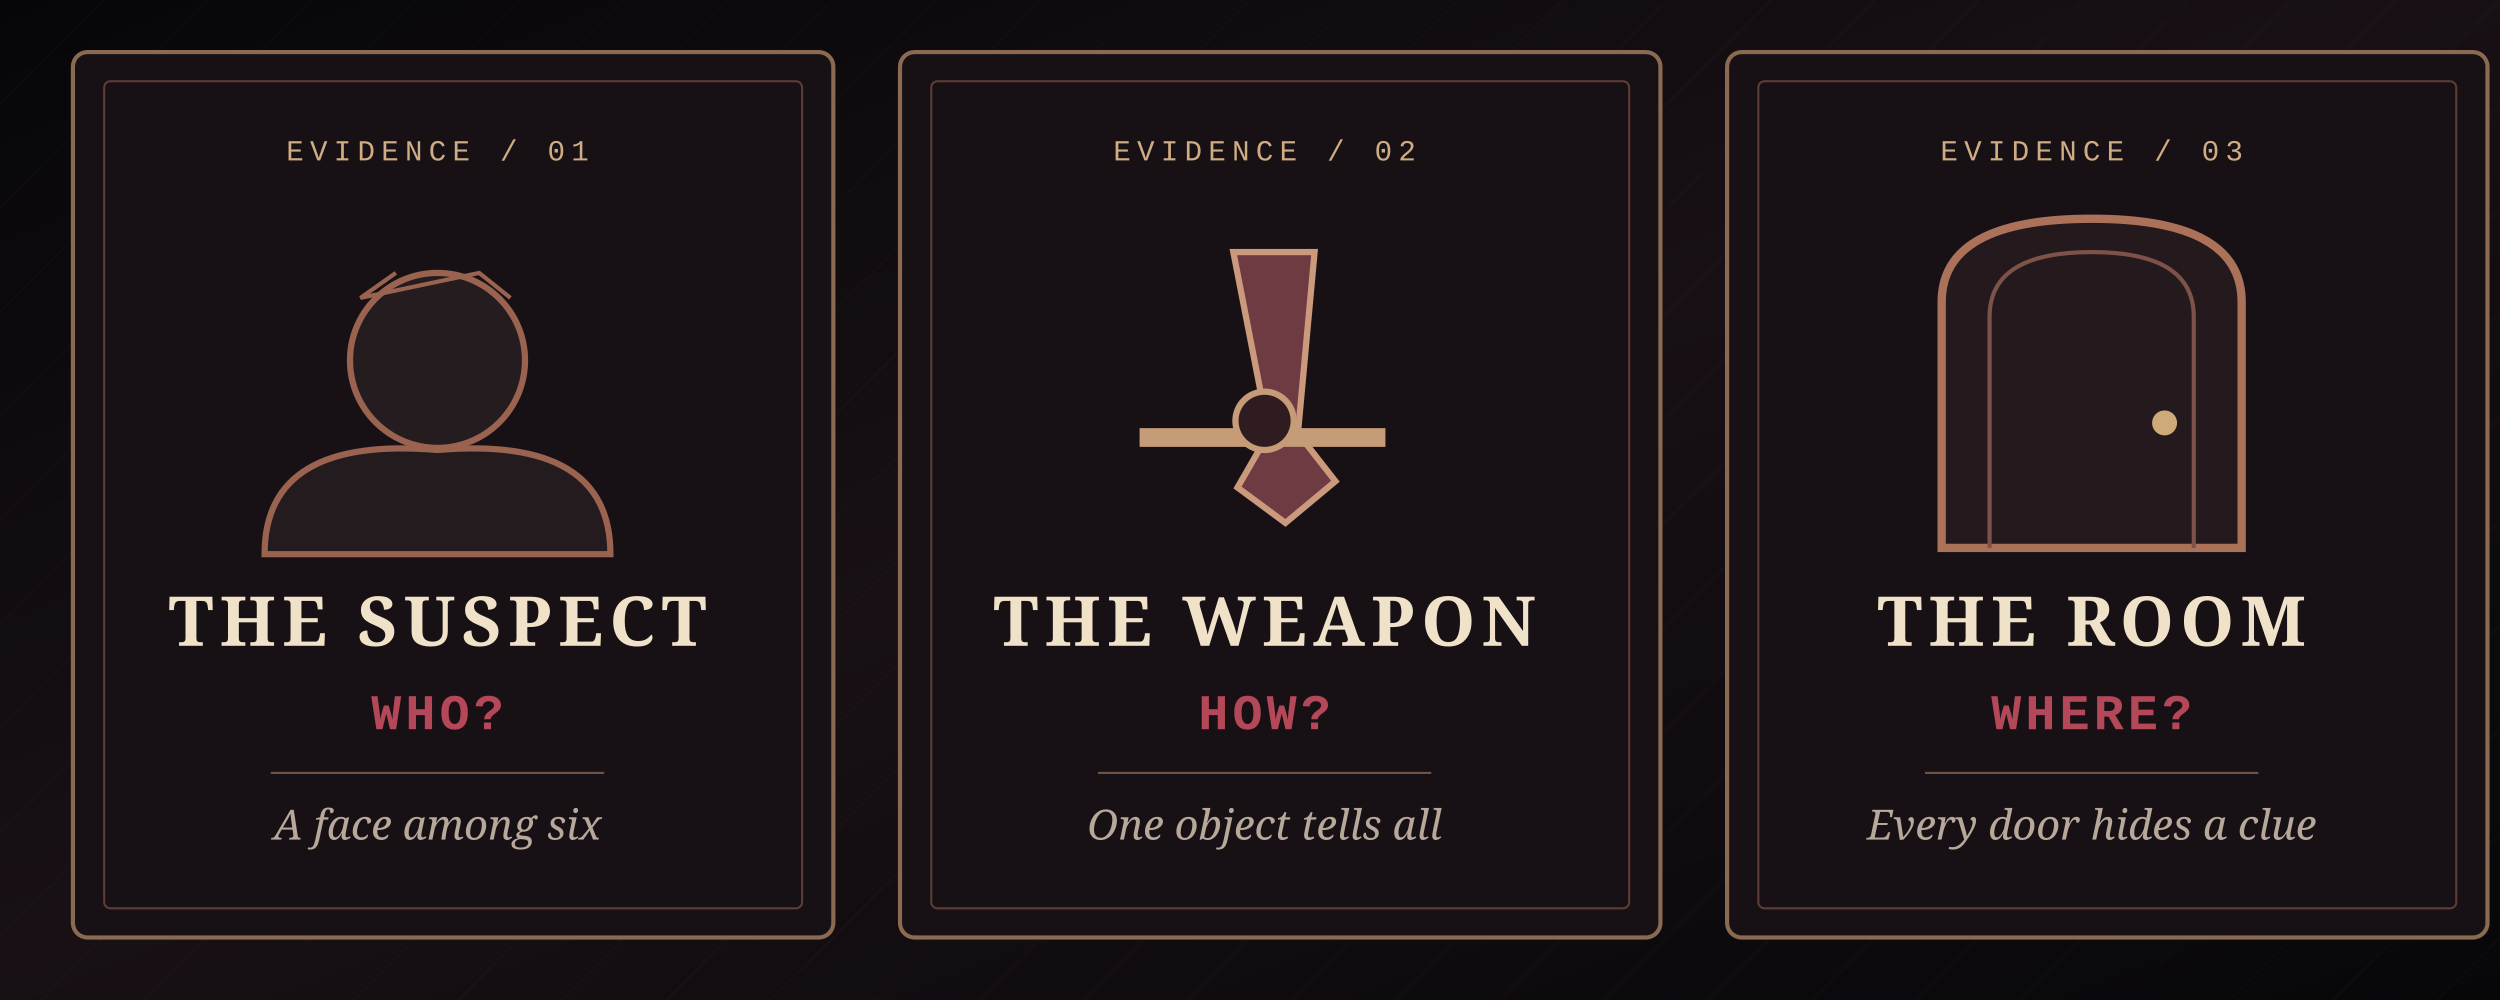
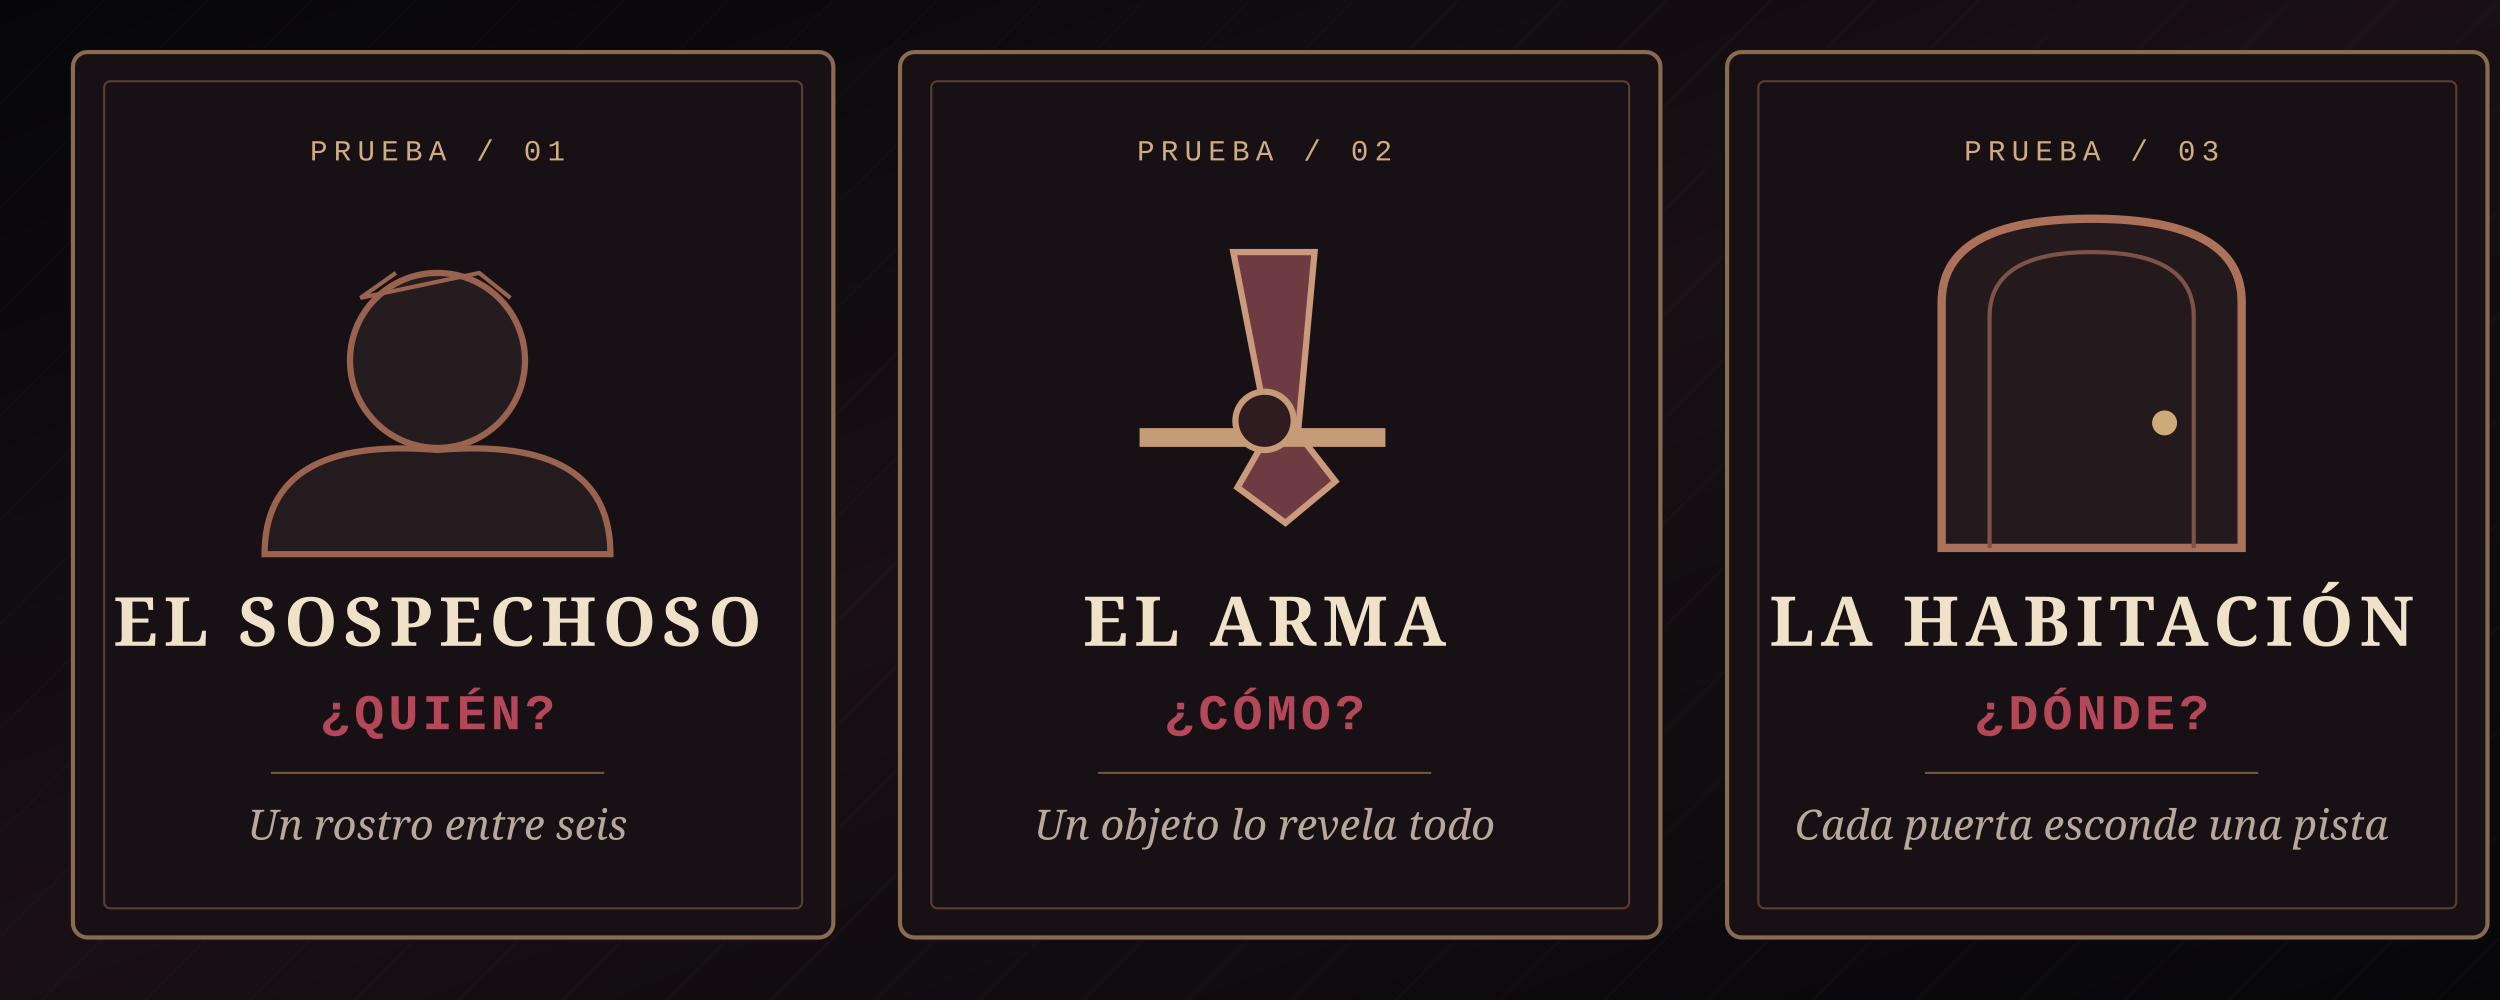
<svg xmlns="http://www.w3.org/2000/svg" width="1200" height="480" viewBox="0 0 1200 480" role="img" aria-label="DeustoMurder noir portfolio illustration">
  <defs>
    <linearGradient id="bg" x2="1" y2="1">
      <stop stop-color="#060608" />
      <stop offset=".48" stop-color="#181015" />
      <stop offset="1" stop-color="#07070A" />
    </linearGradient>
    <linearGradient id="gold" x2="1" y2=".2">
      <stop stop-color="#6A4D34" />
      <stop offset=".32" stop-color="#D3B184" />
      <stop offset=".64" stop-color="#F5E1B7" />
      <stop offset="1" stop-color="#7B5337" />
    </linearGradient>
    <linearGradient id="blood" x2="1" y2=".4">
      <stop stop-color="#26070E" />
      <stop offset=".5" stop-color="#991E39" />
      <stop offset="1" stop-color="#360916" />
    </linearGradient>
    <radialGradient id="glow">
      <stop stop-color="#8C2036" stop-opacity=".5" />
      <stop offset="1" stop-color="#8C2036" stop-opacity="0" />
    </radialGradient>
    <radialGradient id="moon">
      <stop stop-color="#A44752" />
      <stop offset=".65" stop-color="#72202F" />
      <stop offset="1" stop-color="#310916" />
    </radialGradient>
    <pattern id="noise" width="100" height="100" patternUnits="userSpaceOnUse">
      <path d="M0 100L100 0M-50 100L50 0M50 100L150 0" stroke="#C4A37B" stroke-opacity=".022" stroke-width="1" />
    </pattern>
    <filter id="shadow" x="-20%" y="-50%" width="140%" height="200%">
      <feGaussianBlur stdDeviation="6" />
    </filter>
  </defs>
  <style>
 .serif{font-family:Georgia,'Noto Serif',serif; font-weight:bold}
 .mono{font-family:'Courier New',monospace; font-weight:bold}
 .small{font-family:'Courier New',monospace; letter-spacing:3px}
 @keyframes heartbeat{0%,100%{opacity:.55}50%{opacity:1}}
 @keyframes waft{0%,100%{transform:translateX(0px)}50%{transform:translateX(34px)}}
 @keyframes twinkle{0%,100%{opacity:.05}50%{opacity:.42}}
 @keyframes dash{to{stroke-dashoffset:-60}}
 @keyframes reveal{0%{opacity:0;transform:translateY(12px)}100%{opacity:1;transform:translateY(0)}}
 .heartbeat{animation:heartbeat 5s ease-in-out infinite}.waft{animation:waft 10s ease-in-out infinite}
 .twinkle{animation:twinkle 4s ease-in-out infinite}.reveal{animation:reveal 1.8s both}
 .signal{stroke-dasharray:6 10;animation:dash 15s linear infinite}
 @media(prefers-reduced-motion:reduce){*{animation:none!important}}
 
</style>
  <rect width="1200" height="480" fill="url(#bg)" />
  <rect width="1200" height="480" fill="url(#noise)" />
  <rect x="35" y="25" width="365" height="425" rx="7" fill="#171116" stroke="#8A6A50" stroke-width="2" />
  <rect x="50" y="39" width="335" height="397" rx="3" fill="none" stroke="#5D3D34" stroke-width="1" />
-   <text x="210" y="77" class="small" fill="#D0AC83" text-anchor="middle" font-size="14">EVIDENCE / 01</text>
-   <text x="210" y="310" class="serif" fill="#EFE2C9" text-anchor="middle" font-size="33" letter-spacing="3">THE SUSPECT</text>
-   <text x="210" y="350" class="mono" fill="#B44758" text-anchor="middle" font-size="24" letter-spacing="2">WHO?</text>
+   <text x="210" y="77" class="small" fill="#D0AC83" text-anchor="middle" font-size="14">PRUEBA / 01</text>
+   <text x="210" y="310" class="serif" fill="#EFE2C9" text-anchor="middle" font-size="32.5" letter-spacing="3">EL SOSPECHOSO</text>
+   <text x="210" y="350" class="mono" fill="#B44758" text-anchor="middle" font-size="24" letter-spacing="2">¿QUIÉN?</text>
  <path d="M130 371H290" stroke="#AE8064" opacity=".6" />
-   <text x="210" y="403" fill="#B8A89A" text-anchor="middle" font-family="Georgia,serif" font-style="italic" font-size="20">A face among six</text>
+   <text x="210" y="403" fill="#B8A89A" text-anchor="middle" font-family="Georgia,serif" font-style="italic" font-size="20.0">Un rostro entre seis</text>
  <circle cx="210" cy="173" r="42" fill="#251C20" stroke="#9A634F" stroke-width="3" />
  <path d="M127 266Q127 209 210 216Q293 209 293 266Z" fill="#241B1F" stroke="#9A634F" stroke-width="3" />
  <path d="M190 131L173 143L230 131L245 143" fill="none" stroke="#9A634F" stroke-width="2" />
  <rect x="432" y="25" width="365" height="425" rx="7" fill="#171116" stroke="#8A6A50" stroke-width="2" />
  <rect x="447" y="39" width="335" height="397" rx="3" fill="none" stroke="#5D3D34" stroke-width="1" />
-   <text x="607" y="77" class="small" fill="#D0AC83" text-anchor="middle" font-size="14">EVIDENCE / 02</text>
-   <text x="607" y="310" class="serif" fill="#EFE2C9" text-anchor="middle" font-size="33" letter-spacing="3">THE WEAPON</text>
-   <text x="607" y="350" class="mono" fill="#B44758" text-anchor="middle" font-size="24" letter-spacing="2">HOW?</text>
+   <text x="607" y="77" class="small" fill="#D0AC83" text-anchor="middle" font-size="14">PRUEBA / 02</text>
+   <text x="607" y="310" class="serif" fill="#EFE2C9" text-anchor="middle" font-size="33.0" letter-spacing="3">EL ARMA</text>
+   <text x="607" y="350" class="mono" fill="#B44758" text-anchor="middle" font-size="24" letter-spacing="2">¿CÓMO?</text>
  <path d="M527 371H687" stroke="#AE8064" opacity=".6" />
-   <text x="607" y="403" fill="#B8A89A" text-anchor="middle" font-family="Georgia,serif" font-style="italic" font-size="20">One object tells all</text>
+   <text x="607" y="403" fill="#B8A89A" text-anchor="middle" font-family="Georgia,serif" font-style="italic" font-size="20.0">Un objeto lo revela todo</text>
  <path d="M592 121L631 121L623 208L641 231L617 251L594 234L609 208Z" fill="#6D3B41" stroke="#CB997C" stroke-width="3" />
  <path d="M547 210L665 210" stroke="#C59B78" stroke-width="9" />
  <circle cx="607" cy="202" r="14" fill="#2F1C21" stroke="#C59B78" stroke-width="3" />
  <rect x="829" y="25" width="365" height="425" rx="7" fill="#171116" stroke="#8A6A50" stroke-width="2" />
  <rect x="844" y="39" width="335" height="397" rx="3" fill="none" stroke="#5D3D34" stroke-width="1" />
-   <text x="1004" y="77" class="small" fill="#D0AC83" text-anchor="middle" font-size="14">EVIDENCE / 03</text>
-   <text x="1004" y="310" class="serif" fill="#EFE2C9" text-anchor="middle" font-size="33" letter-spacing="3">THE ROOM</text>
-   <text x="1004" y="350" class="mono" fill="#B44758" text-anchor="middle" font-size="24" letter-spacing="2">WHERE?</text>
+   <text x="1004" y="77" class="small" fill="#D0AC83" text-anchor="middle" font-size="14">PRUEBA / 03</text>
+   <text x="1004" y="310" class="serif" fill="#EFE2C9" text-anchor="middle" font-size="33.0" letter-spacing="3">LA HABITACIÓN</text>
+   <text x="1004" y="350" class="mono" fill="#B44758" text-anchor="middle" font-size="24" letter-spacing="2">¿DÓNDE?</text>
  <path d="M924 371H1084" stroke="#AE8064" opacity=".6" />
-   <text x="1004" y="403" fill="#B8A89A" text-anchor="middle" font-family="Georgia,serif" font-style="italic" font-size="20">Every door hides a clue</text>
+   <text x="1004" y="403" fill="#B8A89A" text-anchor="middle" font-family="Georgia,serif" font-style="italic" font-size="20.0">Cada puerta esconde una pista</text>
  <path d="M932 263V145Q932 105 1004 105Q1076 105 1076 145V263Z" fill="#24191D" stroke="#AB7259" stroke-width="4" />
  <path d="M955 263V152Q955 121 1004 121Q1053 121 1053 152V263" stroke="#7D5248" stroke-width="2" fill="none" />
  <circle cx="1039" cy="203" r="6" fill="#CEAA78" />
</svg>
